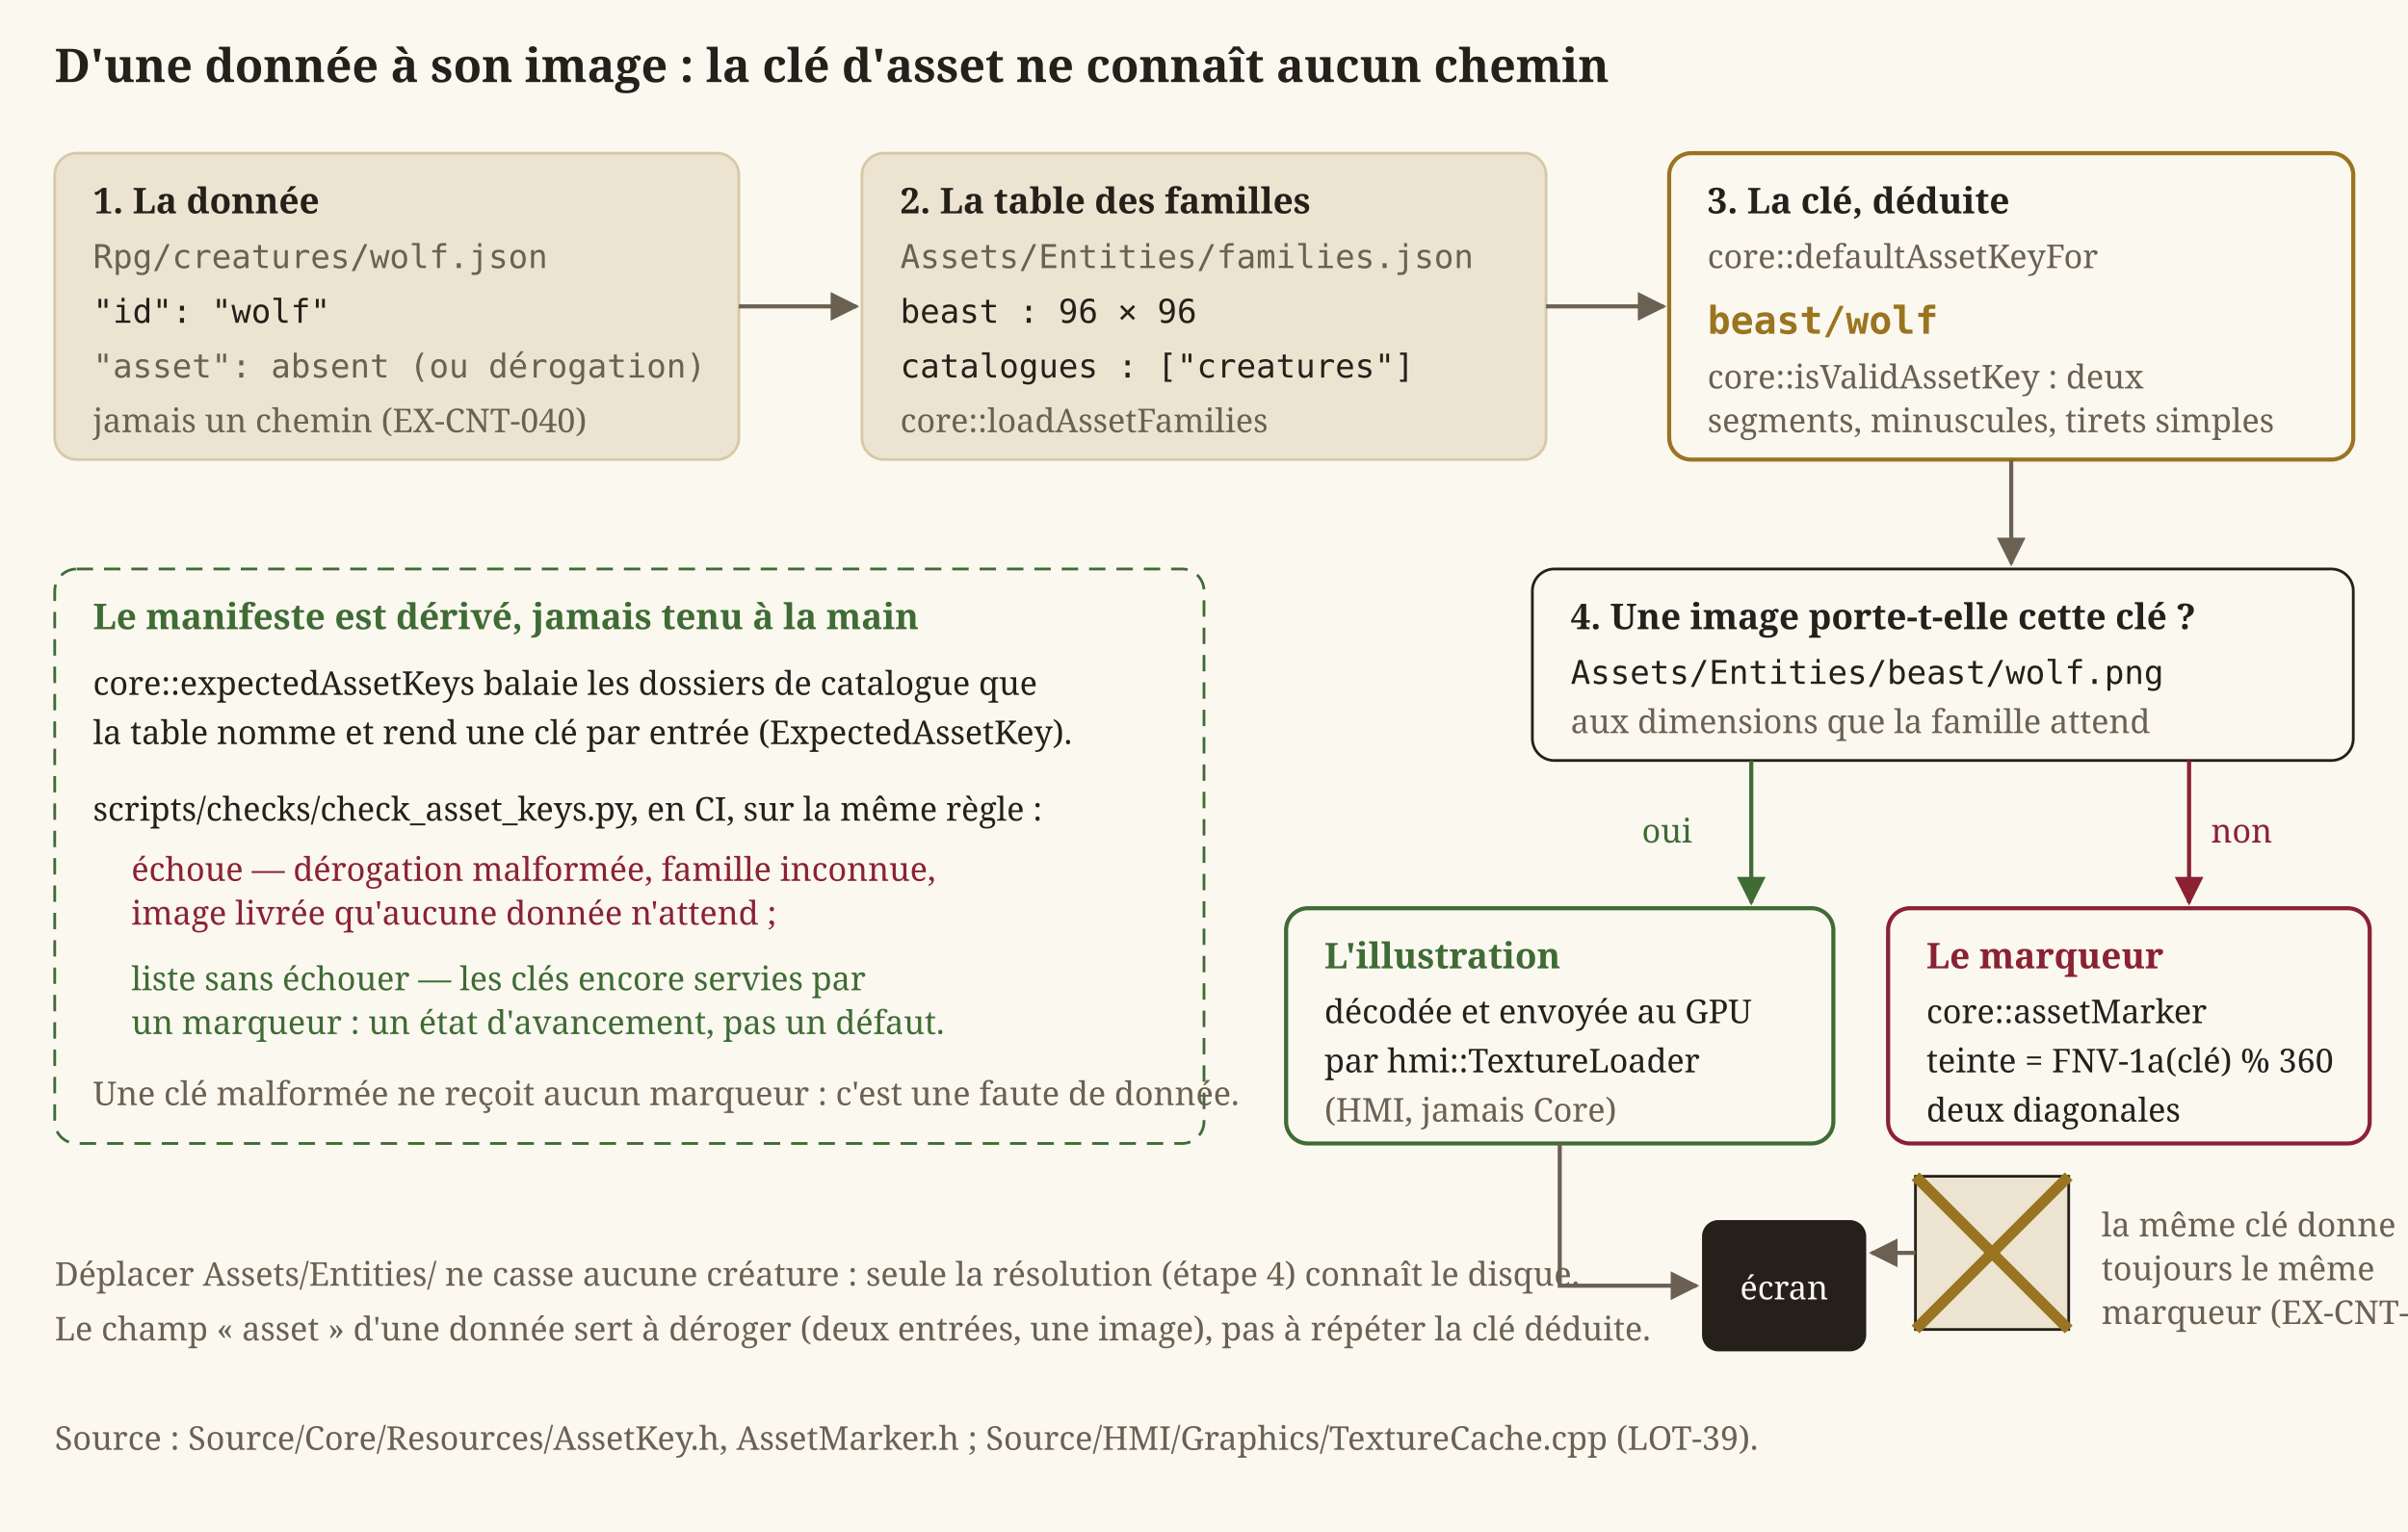
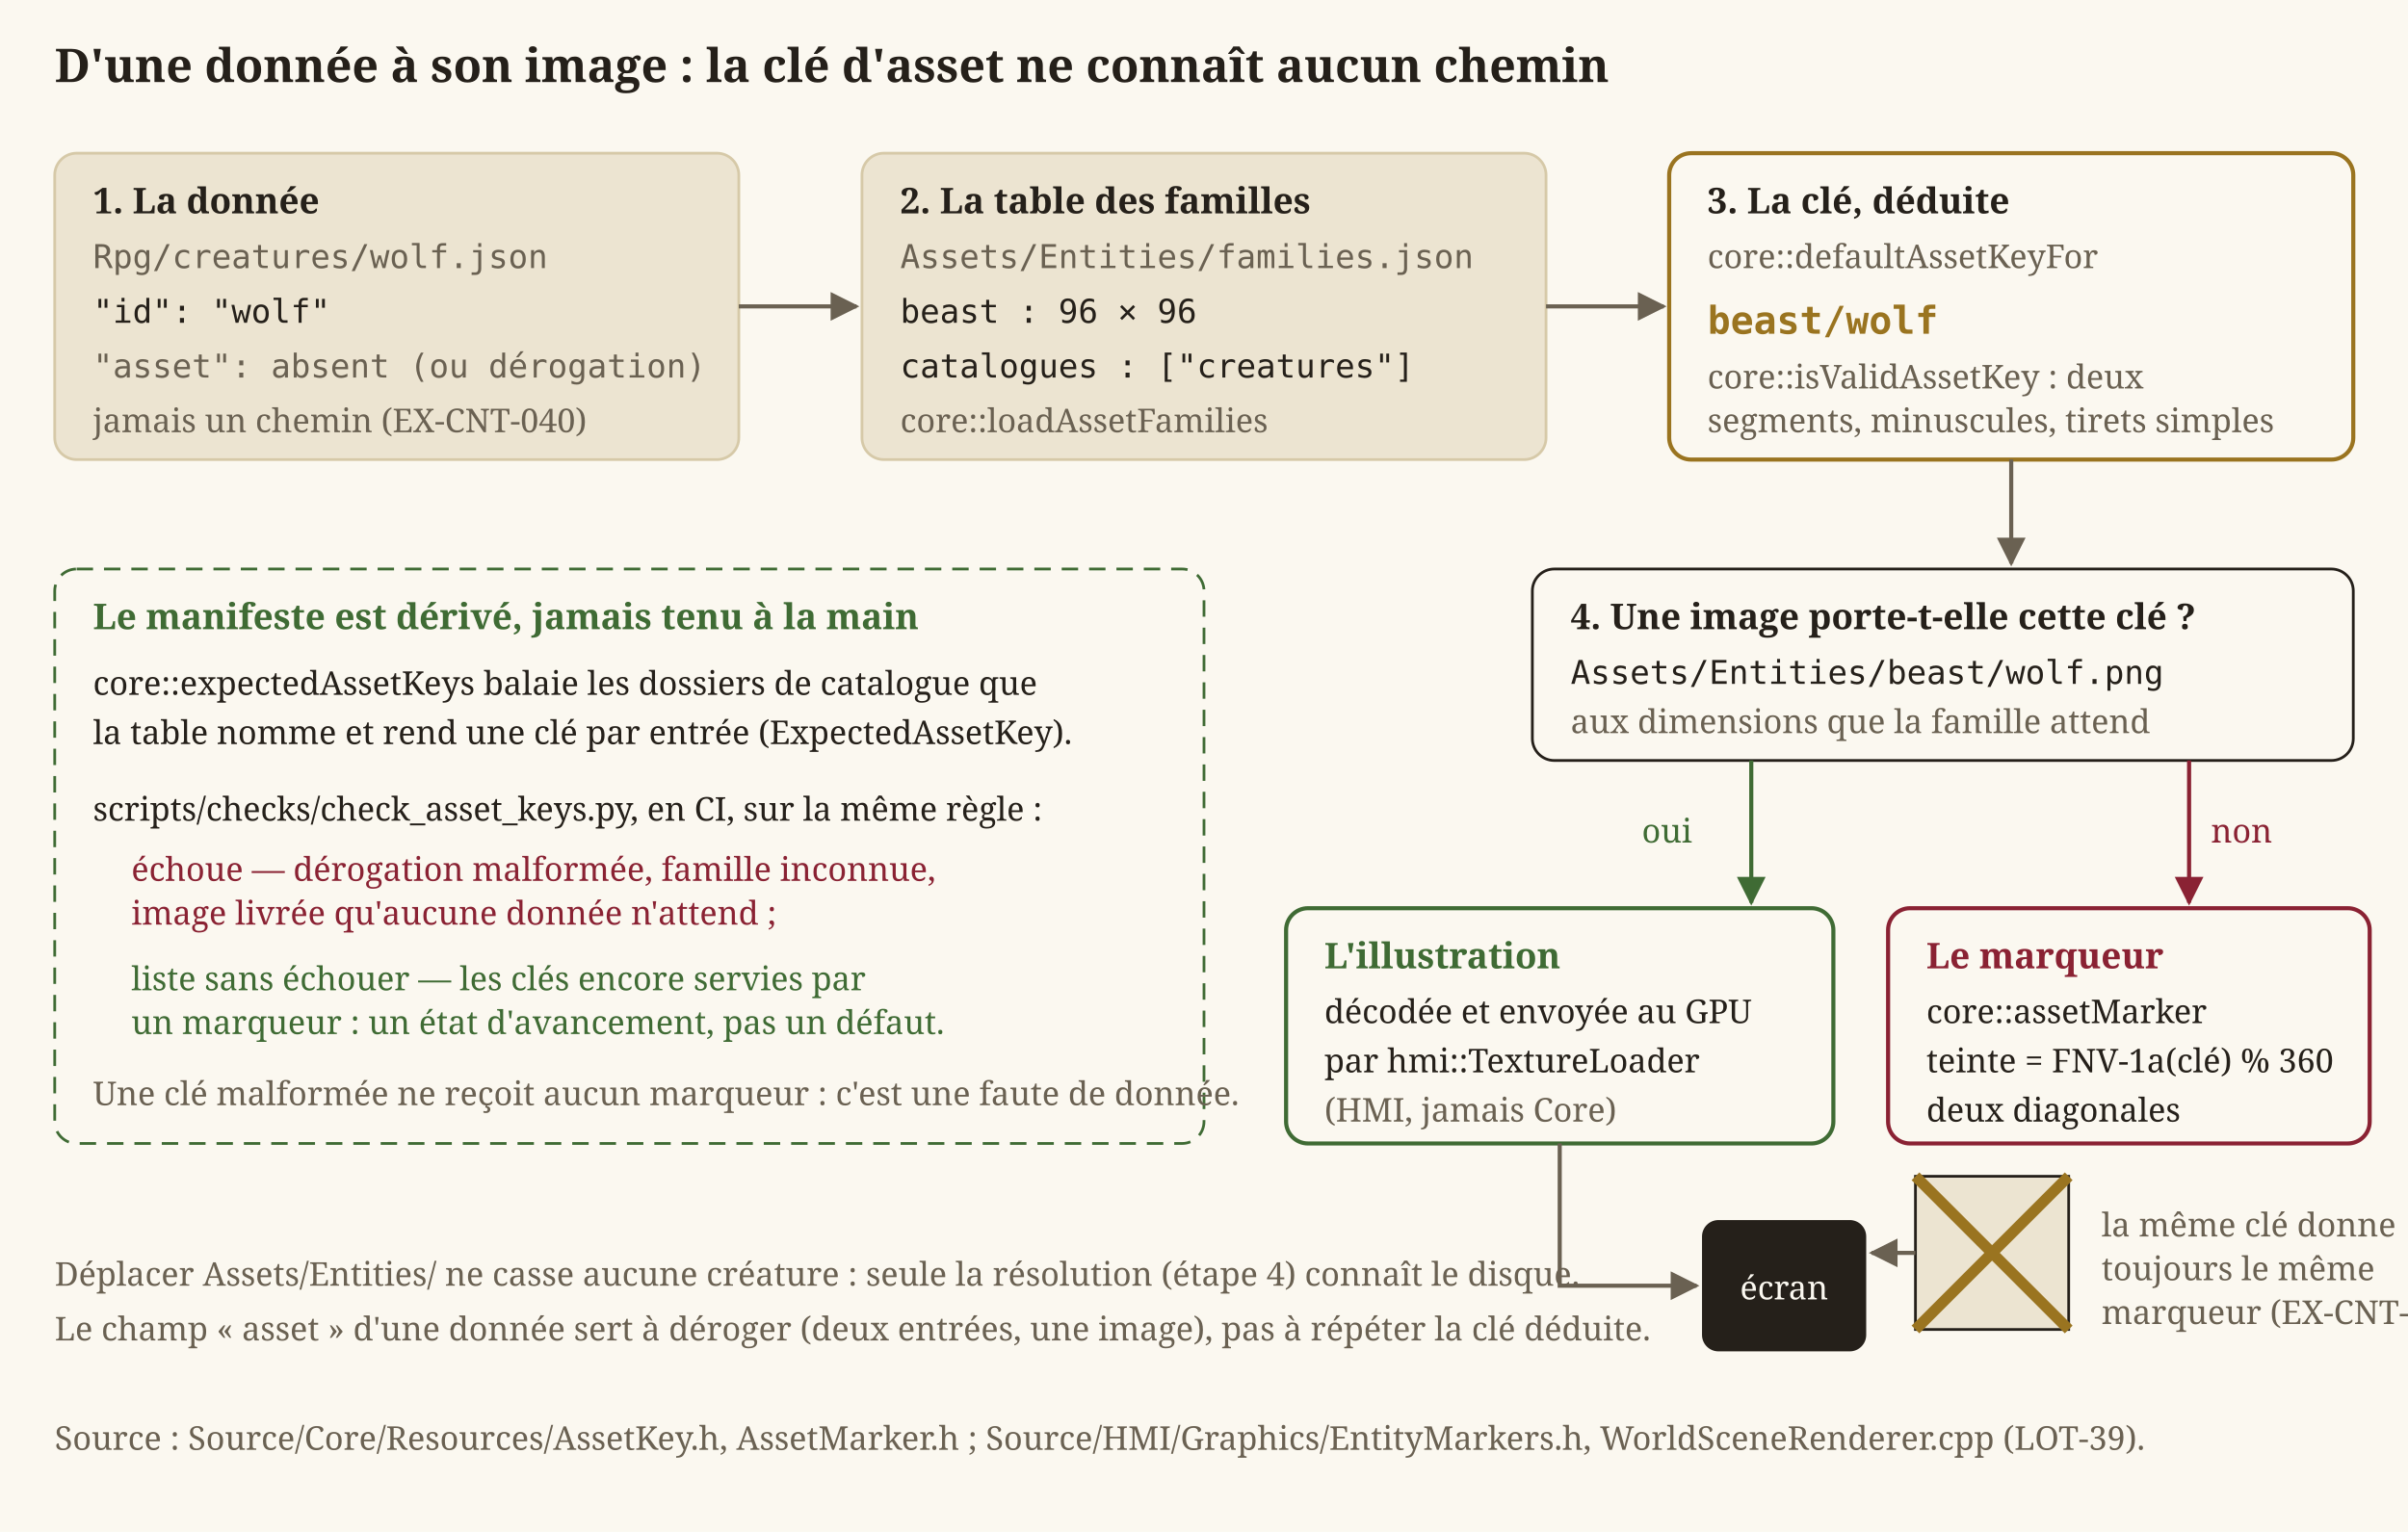
<svg xmlns="http://www.w3.org/2000/svg" viewBox="0 0 880 560" font-family="Georgia, serif" font-size="13">
  <rect width="880" height="560" fill="#fbf8f0" />
  <defs>
    <marker id="f" viewBox="0 0 10 10" refX="9" refY="5" markerWidth="7" markerHeight="7" orient="auto">
      <path d="M0,0 L10,5 L0,10 z" fill="#6a6152" />
    </marker>
    <marker id="fv" viewBox="0 0 10 10" refX="9" refY="5" markerWidth="7" markerHeight="7" orient="auto">
      <path d="M0,0 L10,5 L0,10 z" fill="#3f6b34" />
    </marker>
    <marker id="fr" viewBox="0 0 10 10" refX="9" refY="5" markerWidth="7" markerHeight="7" orient="auto">
      <path d="M0,0 L10,5 L0,10 z" fill="#8a2233" />
    </marker>
  </defs>
  <text x="20" y="30" font-size="17" font-weight="600" fill="#25201a">D'une donnée à son image : la clé d'asset ne connaît aucun chemin</text>
  <rect x="20" y="56" width="250" height="112" rx="8" fill="#ece4d1" stroke="#d6c9a8" />
  <text x="34" y="78" font-weight="600" fill="#25201a">1. La donnée</text>
  <text x="34" y="98" font-family="Consolas, monospace" font-size="12" fill="#6a6152">Rpg/creatures/wolf.json</text>
  <text x="34" y="118" font-family="Consolas, monospace" font-size="12" fill="#25201a">"id": "wolf"</text>
  <text x="34" y="138" font-family="Consolas, monospace" font-size="12" fill="#6a6152">"asset": absent (ou dérogation)</text>
  <text x="34" y="158" font-size="12" fill="#6a6152">jamais un chemin (EX-CNT-040)</text>
  <rect x="315" y="56" width="250" height="112" rx="8" fill="#ece4d1" stroke="#d6c9a8" />
  <text x="329" y="78" font-weight="600" fill="#25201a">2. La table des familles</text>
  <text x="329" y="98" font-family="Consolas, monospace" font-size="12" fill="#6a6152">Assets/Entities/families.json</text>
  <text x="329" y="118" font-family="Consolas, monospace" font-size="12" fill="#25201a">beast : 96 × 96</text>
  <text x="329" y="138" font-family="Consolas, monospace" font-size="12" fill="#25201a">catalogues : ["creatures"]</text>
  <text x="329" y="158" font-size="12" fill="#6a6152">core::loadAssetFamilies</text>
  <rect x="610" y="56" width="250" height="112" rx="8" fill="#fbf8f0" stroke="#9a7420" stroke-width="1.5" />
  <text x="624" y="78" font-weight="600" fill="#25201a">3. La clé, déduite</text>
  <text x="624" y="98" font-size="12" fill="#6a6152">core::defaultAssetKeyFor</text>
  <text x="624" y="122" font-family="Consolas, monospace" font-size="14" fill="#9a7420" font-weight="600">beast/wolf</text>
  <text x="624" y="142" font-size="12" fill="#6a6152">core::isValidAssetKey : deux</text>
  <text x="624" y="158" font-size="12" fill="#6a6152">segments, minuscules, tirets simples</text>
  <line x1="270" y1="112" x2="313" y2="112" stroke="#6a6152" stroke-width="1.5" marker-end="url(#f)" />
  <line x1="565" y1="112" x2="608" y2="112" stroke="#6a6152" stroke-width="1.5" marker-end="url(#f)" />
  <path d="M735,168 L735,206" stroke="#6a6152" stroke-width="1.5" marker-end="url(#f)" />
  <rect x="560" y="208" width="300" height="70" rx="8" fill="#fbf8f0" stroke="#25201a" />
  <text x="574" y="230" font-weight="600" fill="#25201a">4. Une image porte-t-elle cette clé ?</text>
  <text x="574" y="250" font-family="Consolas, monospace" font-size="12" fill="#25201a">Assets/Entities/beast/wolf.png</text>
  <text x="574" y="268" font-size="12" fill="#6a6152">aux dimensions que la famille attend</text>
  <path d="M640,278 L640,330" stroke="#3f6b34" stroke-width="1.5" marker-end="url(#fv)" />
  <text x="600" y="308" font-size="12" fill="#3f6b34">oui</text>
  <rect x="470" y="332" width="200" height="86" rx="8" fill="#fbf8f0" stroke="#3f6b34" stroke-width="1.5" />
  <text x="484" y="354" font-weight="600" fill="#3f6b34">L'illustration</text>
  <text x="484" y="374" font-size="12" fill="#25201a">décodée et envoyée au GPU</text>
  <text x="484" y="392" font-size="12" fill="#25201a">par hmi::TextureLoader</text>
  <text x="484" y="410" font-size="12" fill="#6a6152">(HMI, jamais Core)</text>
  <path d="M800,278 L800,330" stroke="#8a2233" stroke-width="1.5" marker-end="url(#fr)" />
  <text x="808" y="308" font-size="12" fill="#8a2233">non</text>
  <rect x="690" y="332" width="176" height="86" rx="8" fill="#fbf8f0" stroke="#8a2233" stroke-width="1.5" />
  <text x="704" y="354" font-weight="600" fill="#8a2233">Le marqueur</text>
  <text x="704" y="374" font-size="12" fill="#25201a">core::assetMarker</text>
  <text x="704" y="392" font-size="12" fill="#25201a">teinte = FNV-1a(clé) % 360</text>
  <text x="704" y="410" font-size="12" fill="#25201a">deux diagonales</text>
  <g transform="translate(700,430)">
    <rect x="0" y="0" width="56" height="56" fill="#ece4d1" stroke="#25201a" />
    <path d="M0,0 L56,56 M56,0 L0,56" stroke="#9a7420" stroke-width="4" />
  </g>
  <text x="768" y="452" font-size="12" fill="#6a6152">la même clé donne</text>
  <text x="768" y="468" font-size="12" fill="#6a6152">toujours le même</text>
  <text x="768" y="484" font-size="12" fill="#6a6152">marqueur (EX-CNT-041)</text>
  <path d="M570,418 L570,470 L620,470" stroke="#6a6152" stroke-width="1.5" fill="none" marker-end="url(#f)" />
  <rect x="622" y="446" width="60" height="48" rx="6" fill="#25201a" />
  <text x="652" y="475" font-size="12" fill="#fbf8f0" text-anchor="middle">écran</text>
  <path d="M700,458 L684,458" stroke="#6a6152" stroke-width="1.5" marker-end="url(#f)" />
  <rect x="20" y="208" width="420" height="210" rx="8" fill="none" stroke="#3f6b34" stroke-dasharray="6 4" />
  <text x="34" y="230" font-weight="600" fill="#3f6b34">Le manifeste est dérivé, jamais tenu à la main</text>
  <text x="34" y="254" font-size="12" fill="#25201a">core::expectedAssetKeys balaie les dossiers de catalogue que</text>
  <text x="34" y="272" font-size="12" fill="#25201a">la table nomme et rend une clé par entrée (ExpectedAssetKey).</text>
  <text x="34" y="300" font-size="12" fill="#25201a">scripts/checks/check_asset_keys.py, en CI, sur la même règle :</text>
  <text x="48" y="322" font-size="12" fill="#8a2233">échoue — dérogation malformée, famille inconnue,</text>
  <text x="48" y="338" font-size="12" fill="#8a2233">image livrée qu'aucune donnée n'attend ;</text>
  <text x="48" y="362" font-size="12" fill="#3f6b34">liste sans échouer — les clés encore servies par</text>
  <text x="48" y="378" font-size="12" fill="#3f6b34">un marqueur : un état d'avancement, pas un défaut.</text>
  <text x="34" y="404" font-size="12" fill="#6a6152">Une clé malformée ne reçoit aucun marqueur : c'est une faute de donnée.</text>
  <text x="20" y="470" font-size="12" fill="#6a6152">Déplacer Assets/Entities/ ne casse aucune créature : seule la résolution (étape 4) connaît le disque.</text>
  <text x="20" y="490" font-size="12" fill="#6a6152">Le champ « asset » d'une donnée sert à déroger (deux entrées, une image), pas à répéter la clé déduite.</text>
-   <text x="20" y="530" font-size="12" fill="#6a6152">Source : Source/Core/Resources/AssetKey.h, AssetMarker.h ; Source/HMI/Graphics/TextureCache.cpp (LOT-39).</text>
+   <text x="20" y="530" font-size="12" fill="#6a6152">Source : Source/Core/Resources/AssetKey.h, AssetMarker.h ; Source/HMI/Graphics/EntityMarkers.h, WorldSceneRenderer.cpp (LOT-39).</text>
</svg>
